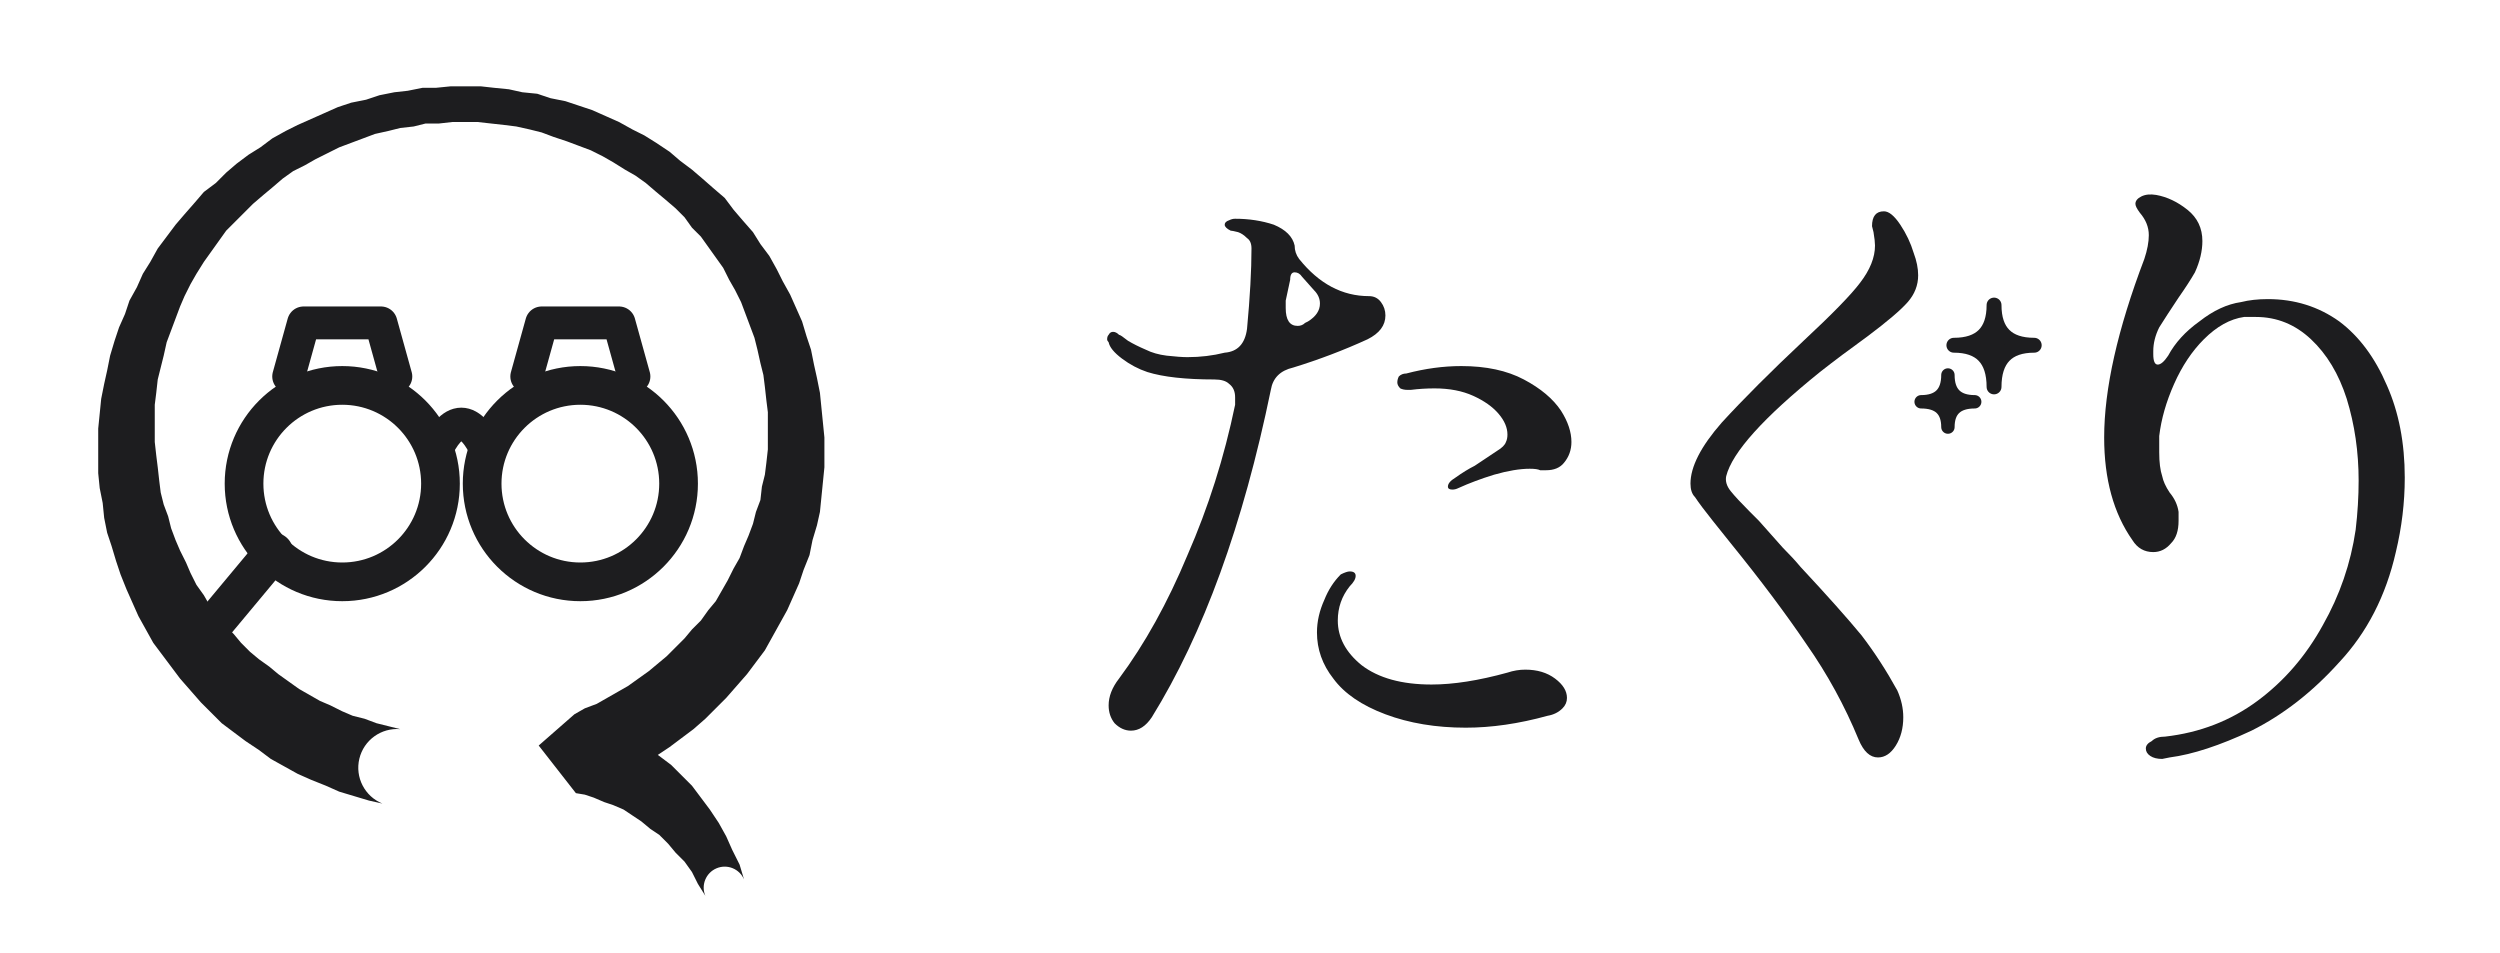
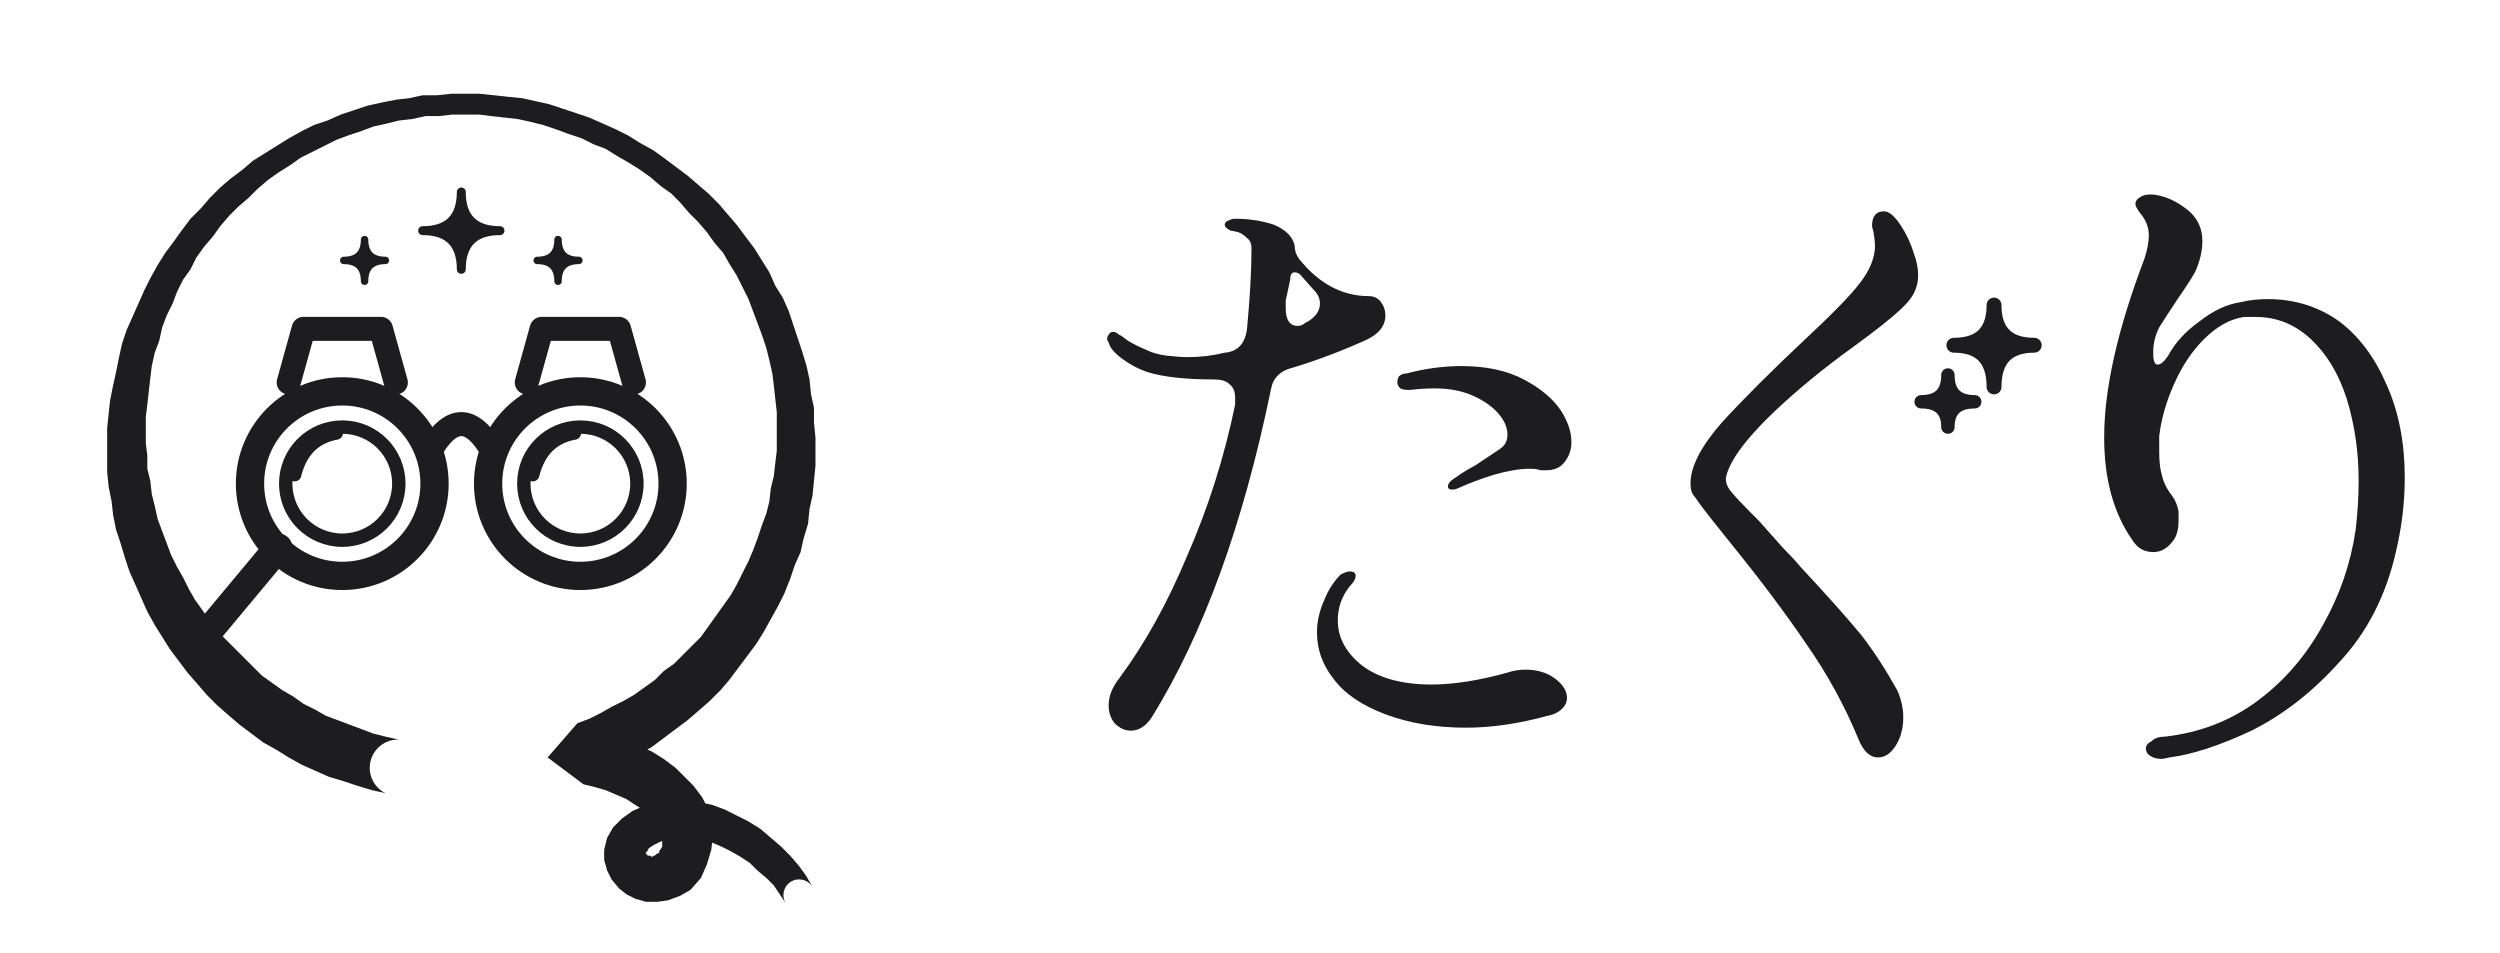
<svg xmlns="http://www.w3.org/2000/svg" viewBox="0 0 168 64" width="168" height="64" role="img" aria-label="たぐり">
  <g>
-     <path d="M26.9 49.0 26.1 48.8 25.3 48.6 24.5 48.3 23.7 48.1 23.0 47.8 22.2 47.4 21.5 47.1 20.8 46.7 20.1 46.3 19.4 45.8 18.7 45.3 18.1 44.8 17.4 44.3 16.8 43.8 16.2 43.2 15.7 42.6 15.1 42.0 14.6 41.3 14.1 40.7 13.7 40.0 13.2 39.3 12.8 38.5 12.5 37.8 12.1 37.0 11.8 36.3 11.5 35.5 11.3 34.7 11.0 33.9 10.8 33.1 10.7 32.3 10.6 31.4 10.5 30.6 10.4 29.7 10.4 28.9 10.4 28.1 10.4 27.2 10.5 26.4 10.6 25.5 10.8 24.7 11.0 23.9 11.2 23.0 11.5 22.2 11.8 21.4 12.1 20.6 12.4 19.9 12.8 19.1 13.2 18.4 13.7 17.6 14.2 16.9 14.7 16.2 15.2 15.5 15.8 14.9 16.4 14.3 17.0 13.7 17.7 13.1 18.3 12.6 19.0 12.0 19.7 11.5 20.5 11.1 21.2 10.7 22.0 10.3 22.8 9.9 23.6 9.6 24.4 9.3 25.2 9.0 26.1 8.8 26.9 8.6 27.8 8.5 28.6 8.3 29.5 8.3 30.4 8.2 31.3 8.2 32.1 8.2 33.0 8.3 33.9 8.4 34.7 8.5 35.6 8.7 36.4 8.9 37.2 9.2 38.1 9.5 38.9 9.8 39.7 10.1 40.5 10.5 41.2 10.9 42.0 11.4 42.7 11.8 43.4 12.3 44.1 12.9 44.7 13.4 45.4 14.0 46.0 14.6 46.5 15.3 47.1 15.9 47.6 16.6 48.1 17.3 48.6 18.0 49.0 18.8 49.4 19.5 49.8 20.3 50.1 21.1 50.4 21.9 50.7 22.7 50.9 23.5 51.1 24.4 51.3 25.2 51.4 26.0 51.5 26.9 51.6 27.7 51.6 28.6 51.6 29.4 51.6 30.2 51.5 31.1 51.4 31.9 51.2 32.7 51.1 33.6 50.8 34.4 50.6 35.2 50.3 36.0 50.0 36.7 49.7 37.5 49.3 38.2 48.9 39.0 48.5 39.7 48.1 40.4 47.6 41.0 47.1 41.7 46.5 42.3 46.0 42.9 45.4 43.5 44.8 44.1 44.2 44.6 43.6 45.1 42.9 45.6 42.2 46.1 41.5 46.5 40.8 46.9 40.1 47.3 39.3 47.6 38.6 48.0 36.2 50.1 38.7 53.3 39.3 53.4 39.9 53.6 40.6 53.9 41.2 54.1 41.9 54.4 42.5 54.8 43.1 55.2 43.7 55.7 44.3 56.1 44.9 56.7 45.4 57.3 46.0 57.9 46.5 58.6 46.9 59.4 47.4 60.2 A1.4 1.4 0 0 1 50.0 59.1 L50.0 59.1 49.7 58.1 49.2 57.1 48.8 56.2 48.3 55.3 47.7 54.4 47.1 53.6 46.5 52.8 45.8 52.1 45.1 51.4 44.3 50.8 43.5 50.2 42.7 49.7 41.9 49.2 41.1 48.8 40.2 48.4 41.2 51.1 40.5 52.7 41.5 52.2 42.4 51.8 43.3 51.3 44.1 50.8 45.0 50.2 45.8 49.6 46.6 49.0 47.4 48.3 48.1 47.6 48.8 46.9 49.5 46.1 50.2 45.3 50.8 44.5 51.4 43.7 51.9 42.8 52.4 41.9 52.9 41.0 53.3 40.1 53.7 39.2 54.0 38.3 54.4 37.3 54.6 36.3 54.9 35.3 55.1 34.4 55.2 33.4 55.3 32.4 55.4 31.4 55.4 30.4 55.4 29.4 55.3 28.4 55.2 27.4 55.1 26.4 54.9 25.4 54.7 24.5 54.5 23.5 54.2 22.6 53.9 21.6 53.5 20.7 53.1 19.8 52.6 18.9 52.2 18.1 51.7 17.2 51.1 16.4 50.6 15.6 49.9 14.8 49.3 14.1 48.7 13.3 48.0 12.7 47.2 12.0 46.5 11.4 45.7 10.8 45.0 10.2 44.1 9.6 43.3 9.1 42.5 8.7 41.6 8.2 40.7 7.8 39.8 7.4 38.9 7.1 38.0 6.8 37.0 6.6 36.1 6.3 35.1 6.2 34.2 6.0 33.2 5.9 32.3 5.8 31.3 5.8 30.3 5.8 29.3 5.9 28.4 5.9 27.4 6.1 26.5 6.2 25.5 6.4 24.6 6.7 23.6 6.9 22.7 7.2 21.8 7.6 20.9 8.0 20.0 8.4 19.2 8.8 18.3 9.3 17.5 9.9 16.7 10.4 15.9 11.0 15.2 11.6 14.5 12.3 13.7 12.9 13.1 13.6 12.4 14.4 11.8 15.1 11.2 15.9 10.6 16.7 10.1 17.6 9.6 18.4 9.2 19.3 8.7 20.2 8.4 21.1 8.0 22.0 7.7 22.9 7.4 23.9 7.2 24.9 7.0 25.8 6.8 26.8 6.7 27.8 6.6 28.8 6.6 29.8 6.6 30.8 6.6 31.8 6.7 32.8 6.9 33.8 7.0 34.8 7.2 35.8 7.5 36.7 7.8 37.7 8.1 38.6 8.5 39.6 8.9 40.5 9.3 41.4 9.8 42.3 10.3 43.2 10.9 44.0 11.5 44.8 12.1 45.6 12.8 46.4 13.5 47.2 14.2 47.9 14.9 48.6 15.7 49.2 16.5 49.8 17.4 50.4 18.2 51.0 19.1 51.5 20.0 52.0 20.9 52.4 21.9 52.8 22.8 53.2 23.8 53.5 24.8 53.8 25.7 54.0 A2.6 2.6 0 0 1 26.9 49.0Z" fill="#1d1d1f" />
-     <circle cx="23" cy="32.5" r="6.6" fill="none" stroke="#1d1d1f" stroke-width="2.6" />
-     <path d="M19.4 25.3 L20.4 21.7 L25.6 21.7 L26.6 25.3" fill="none" stroke="#1d1d1f" stroke-width="2.21" stroke-linecap="round" stroke-linejoin="round" />
-     <circle cx="39" cy="32.5" r="6.6" fill="none" stroke="#1d1d1f" stroke-width="2.6" />
-     <path d="M35.4 25.3 L36.4 21.7 L41.6 21.7 L42.6 25.3" fill="none" stroke="#1d1d1f" stroke-width="2.21" stroke-linecap="round" stroke-linejoin="round" />
-     <path d="M29.2 30.5 Q31 26.5 32.8 30.5" fill="none" stroke="#1d1d1f" stroke-width="2.21" stroke-linecap="round" stroke-linejoin="round" />
-     <path d="M18.4 37.1 L13.4 43.1" fill="none" stroke="#1d1d1f" stroke-width="2.6" stroke-linecap="round" stroke-linejoin="round" />
+     <path d="M26.8 49.7 25.9 49.5 25.1 49.3 24.3 49.0 23.5 48.7 22.7 48.4 21.9 48.1 21.2 47.7 20.4 47.3 19.7 46.8 19.0 46.4 18.3 45.9 17.6 45.4 17.0 44.8 16.4 44.2 15.8 43.6 15.2 43.0 14.6 42.4 14.1 41.7 13.6 41.0 13.1 40.3 12.7 39.6 12.3 38.8 11.9 38.1 11.5 37.3 11.2 36.5 10.9 35.7 10.6 34.9 10.4 34.0 10.2 33.2 10.1 32.3 9.9 31.5 9.9 30.6 9.8 29.8 9.8 28.9 9.8 28.0 9.9 27.2 10.0 26.3 10.1 25.4 10.2 24.6 10.4 23.7 10.7 22.9 10.9 22.0 11.2 21.2 11.6 20.4 11.9 19.6 12.3 18.8 12.8 18.1 13.2 17.3 13.7 16.6 14.3 15.9 14.8 15.2 15.4 14.5 16.0 13.9 16.7 13.3 17.3 12.7 18.0 12.1 18.7 11.6 19.5 11.1 20.2 10.6 21.0 10.2 21.8 9.8 22.6 9.4 23.4 9.1 24.3 8.8 25.1 8.5 26.0 8.3 26.8 8.1 27.7 8.0 28.6 7.8 29.5 7.8 30.4 7.7 31.3 7.7 32.2 7.7 33.0 7.8 33.9 7.9 34.8 8.0 35.7 8.2 36.5 8.4 37.4 8.7 38.2 9.0 39.1 9.3 39.9 9.7 40.7 10.0 41.5 10.5 42.2 10.9 43.0 11.4 43.7 11.9 44.4 12.5 45.1 13.0 45.7 13.6 46.3 14.3 46.9 14.9 47.5 15.6 48.0 16.3 48.6 17.0 49.0 17.7 49.5 18.5 49.9 19.3 50.3 20.1 50.6 20.9 50.9 21.7 51.2 22.5 51.5 23.4 51.7 24.2 51.9 25.1 52.0 25.9 52.1 26.8 52.2 27.7 52.2 28.5 52.2 29.4 52.2 30.3 52.1 31.1 52.0 32.0 51.8 32.8 51.7 33.7 51.5 34.5 51.2 35.3 50.9 36.2 50.6 37.0 50.3 37.7 49.9 38.5 49.5 39.3 49.1 40.0 48.6 40.7 48.1 41.4 47.6 42.1 47.1 42.8 46.5 43.4 45.9 44.0 45.3 44.6 44.6 45.1 44.0 45.7 43.3 46.2 42.6 46.7 41.9 47.1 41.1 47.5 40.4 47.9 39.6 48.3 38.8 48.6 36.8 50.9 39.2 52.7 40.0 52.9 40.7 53.1 41.4 53.4 42.1 53.7 42.7 54.1 43.2 54.4 43.6 54.7 43.9 55.1 44.2 55.4 44.4 55.7 44.5 56.0 44.5 56.3 44.5 56.6 44.5 56.9 44.3 57.2 44.3 57.3 44.1 57.4 44.0 57.5 43.9 57.5 43.8 57.6 43.7 57.5 43.6 57.5 43.6 57.5 43.5 57.5 43.5 57.4 43.5 57.4 43.4 57.4 43.4 57.3 43.5 57.2 43.6 57.0 43.9 56.8 44.3 56.6 44.8 56.4 45.4 56.3 46.0 56.3 46.6 56.3 47.2 56.4 47.8 56.6 48.5 56.9 49.1 57.2 49.8 57.6 50.4 58.0 50.9 58.5 51.5 59.0 52.0 59.5 52.4 60.1 52.8 60.7 A1.0 1.0 0 0 1 54.6 59.6 L54.6 59.6 54.2 58.9 53.7 58.2 53.1 57.5 52.5 56.9 51.8 56.3 51.1 55.7 50.3 55.2 49.5 54.8 48.7 54.4 47.9 54.1 47.0 53.9 46.1 53.7 45.2 53.7 44.3 53.8 43.4 54.1 42.5 54.5 41.8 55.0 41.2 55.6 40.8 56.3 40.6 57.1 40.6 57.8 40.8 58.5 41.1 59.1 41.6 59.7 42.1 60.1 42.7 60.4 43.4 60.6 44.2 60.6 44.9 60.5 45.7 60.2 46.4 59.8 47.1 59.0 47.5 58.1 47.8 57.1 47.9 56.2 47.8 55.3 47.6 54.4 47.2 53.6 46.6 52.8 46.0 52.2 45.4 51.6 44.6 51.0 43.8 50.5 42.9 50.1 42.0 49.7 41.1 49.3 40.1 49.0 40.5 50.4 40.3 52.0 41.2 51.6 42.1 51.2 42.9 50.7 43.8 50.2 44.6 49.6 45.4 49.0 46.2 48.4 46.9 47.8 47.7 47.1 48.4 46.4 49.0 45.7 49.6 44.9 50.2 44.1 50.8 43.3 51.3 42.5 51.8 41.6 52.3 40.7 52.7 39.9 53.1 38.9 53.4 38.0 53.8 37.1 54.0 36.2 54.3 35.2 54.4 34.2 54.6 33.3 54.7 32.3 54.8 31.3 54.8 30.4 54.8 29.4 54.7 28.4 54.7 27.4 54.5 26.5 54.4 25.5 54.2 24.6 53.9 23.6 53.6 22.7 53.3 21.8 53.0 20.9 52.6 20.0 52.1 19.2 51.7 18.3 51.2 17.5 50.7 16.7 50.1 15.9 49.5 15.1 48.9 14.4 48.3 13.7 47.6 13.0 46.9 12.4 46.2 11.8 45.4 11.2 44.6 10.6 43.9 10.1 43.0 9.6 42.2 9.1 41.4 8.7 40.5 8.3 39.6 7.9 38.7 7.6 37.8 7.3 36.9 7.0 36.0 6.8 35.1 6.6 34.1 6.5 33.2 6.4 32.2 6.3 31.3 6.3 30.3 6.3 29.4 6.4 28.4 6.4 27.5 6.6 26.6 6.7 25.6 6.9 24.7 7.1 23.8 7.4 22.9 7.7 22.0 8.1 21.1 8.4 20.3 8.8 19.4 9.3 18.6 9.8 17.8 10.3 17.0 10.8 16.3 11.4 15.5 12.0 14.8 12.6 14.1 13.3 13.5 14.0 12.8 14.7 12.2 15.5 11.7 16.2 11.1 17.0 10.6 17.8 10.1 18.7 9.7 19.5 9.3 20.4 8.9 21.3 8.5 22.2 8.2 23.1 8.0 24.0 7.8 25.0 7.6 25.9 7.4 26.9 7.3 27.8 7.2 28.8 7.2 29.8 7.2 30.8 7.2 31.7 7.3 32.7 7.5 33.7 7.6 34.6 7.8 35.6 8.1 36.5 8.4 37.5 8.7 38.4 9.1 39.3 9.5 40.2 9.9 41.1 10.4 42.0 10.9 42.8 11.4 43.6 12.0 44.4 12.6 45.2 13.3 46.0 13.9 46.7 14.6 47.4 15.4 48.1 16.1 48.7 16.9 49.3 17.7 49.9 18.6 50.4 19.4 50.9 20.3 51.4 21.2 51.8 22.1 52.2 23.1 52.5 24.0 52.8 25.0 53.1 25.9 53.3 A1.9 1.9 0 0 1 26.8 49.7Z" fill="#1d1d1f" />
+     <circle cx="23" cy="32.5" r="6.2" fill="none" stroke="#1d1d1f" stroke-width="1.9" />
+     <path d="M19.4 25.7 L20.4 22.1 L25.6 22.1 L26.6 25.7" fill="none" stroke="#1d1d1f" stroke-width="1.615" stroke-linecap="round" stroke-linejoin="round" />
+     <circle cx="23" cy="32.5" r="3.8" fill="none" stroke="#1d1d1f" stroke-width="0.9" />
+     <path d="M19.8 31.9 Q20.4 29.5 22.6 29.1" fill="none" stroke="#1d1d1f" stroke-width="0.9" stroke-linecap="round" stroke-linejoin="round" />
+     <circle cx="39" cy="32.5" r="6.2" fill="none" stroke="#1d1d1f" stroke-width="1.9" />
+     <path d="M35.4 25.7 L36.4 22.1 L41.6 22.1 L42.6 25.7" fill="none" stroke="#1d1d1f" stroke-width="1.615" stroke-linecap="round" stroke-linejoin="round" />
+     <circle cx="39" cy="32.5" r="3.8" fill="none" stroke="#1d1d1f" stroke-width="0.9" />
+     <path d="M35.8 31.9 Q36.4 29.5 38.6 29.1" fill="none" stroke="#1d1d1f" stroke-width="0.9" stroke-linecap="round" stroke-linejoin="round" />
+     <path d="M28.8 30.5 Q31 26.5 33.2 30.5" fill="none" stroke="#1d1d1f" stroke-width="1.615" stroke-linecap="round" stroke-linejoin="round" />
+     <path d="M18.7 36.8 L13.7 42.8" fill="none" stroke="#1d1d1f" stroke-width="1.9" stroke-linecap="round" stroke-linejoin="round" />
+     <path d="M31.0 12.9 Q31.0 15.5 33.6 15.5 Q31.0 15.5 31.0 18.1 Q31.0 15.5 28.4 15.5 Q31.0 15.5 31.0 12.9Z" fill="#1d1d1f" stroke="#1d1d1f" stroke-width="0.6" stroke-linejoin="round" />
+     <path d="M24.5 16.1 Q24.5 17.5 25.9 17.5 Q24.5 17.5 24.5 18.9 Q24.5 17.5 23.1 17.5 Q24.5 17.5 24.5 16.1Z" fill="#1d1d1f" stroke="#1d1d1f" stroke-width="0.5" stroke-linejoin="round" />
+     <path d="M37.5 16.1 Q37.5 17.5 38.9 17.5 Q37.5 17.5 37.5 18.9 Q37.5 17.5 36.1 17.5 Q37.5 17.5 37.5 16.1Z" fill="#1d1d1f" stroke="#1d1d1f" stroke-width="0.5" stroke-linejoin="round" />
  </g>
  <path d="M74.4 22.8Q74.4 22.6 74.5 22.5Q74.6 22.3 74.8 22.3Q75 22.3 75.2 22.5Q75.3 22.5 75.8 22.9Q76.3 23.2 77 23.5Q77.6 23.8 78.4 23.9Q79.3 24 79.8 24Q81.1 24 82.3 23.7Q83.6 23.6 83.8 22.1Q84.1 18.9 84.1 16.7Q84.1 16.2 83.8 16Q83.5 15.7 83.2 15.6Q82.8 15.5 82.7 15.5Q82.3 15.3 82.3 15.1Q82.3 14.9 82.6 14.8Q82.8 14.7 83 14.7Q84.4 14.7 85.6 15.1Q86.8 15.6 87 16.5Q87 17 87.3 17.4Q89.3 19.9 92 19.9Q92.5 19.9 92.8 20.3Q93.1 20.7 93.1 21.2Q93.1 21.7 92.8 22.1Q92.5 22.5 91.9 22.8Q89.5 23.9 86.9 24.7Q85.6 25 85.4 26.2Q82.6 39.8 77.4 48.2Q76.8 49.1 76 49.1Q75.4 49.1 74.9 48.6Q74.5 48.1 74.5 47.4Q74.5 46.5 75.2 45.6Q77.8 42.1 79.8 37.3Q81.9 32.5 83 27.2Q83 27 83 26.7Q83 26.1 82.6 25.8Q82.3 25.5 81.6 25.5Q78.7 25.5 77.1 25Q76.2 24.7 75.4 24.1Q74.6 23.5 74.5 23Q74.4 22.9 74.4 22.8ZM86.4 20.2Q86.4 20.4 86.4 20.7Q86.4 21.3 86.6 21.6Q86.8 21.9 87.2 21.9Q87.5 21.9 87.7 21.7L87.9 21.6Q88.7 21.1 88.7 20.4Q88.7 19.9 88.3 19.5L87.5 18.6Q87.3 18.3 87 18.3Q86.7 18.3 86.7 18.8ZM98.2 24.6Q100.7 24.6 102.4 25.5Q104.1 26.4 104.9 27.6Q105.6 28.7 105.6 29.7Q105.6 30.5 105.1 31.1Q104.7 31.6 103.9 31.6Q103.6 31.6 103.5 31.6Q103.3 31.5 102.8 31.5Q101.8 31.5 100.4 31.9Q99.1 32.3 98 32.8Q97.8 32.9 97.6 32.9Q97.3 32.9 97.3 32.7Q97.3 32.4 97.8 32.1Q98.5 31.6 99.1 31.3Q100 30.7 100.6 30.3Q101.1 30 101.2 29.7Q101.3 29.5 101.3 29.2Q101.3 28.5 100.7 27.8Q100.1 27.1 99 26.6Q97.9 26.1 96.4 26.1Q95.6 26.1 94.8 26.2H94.6Q94.3 26.2 94.1 26.1Q93.9 25.9 93.9 25.7Q93.9 25.5 94 25.3Q94.2 25.1 94.5 25.1Q96.4 24.6 98.2 24.6ZM88.5 42.5Q88.5 41.4 89 40.3Q89.4 39.3 90.1 38.6Q90.5 38.4 90.7 38.4Q91.1 38.4 91.1 38.7Q91.1 39 90.7 39.4Q89.9 40.4 89.9 41.7Q89.9 43.4 91.5 44.7Q93.2 46 96.2 46Q98.4 46 101.3 45.2Q101.9 45 102.5 45Q103.7 45 104.5 45.6Q105.3 46.2 105.3 46.9Q105.3 47.3 105 47.6Q104.6 48 104 48.1Q101.1 48.9 98.5 48.9Q95.5 48.9 93.1 48Q90.7 47.1 89.6 45.6Q88.5 44.2 88.5 42.5Z" fill="#1d1d1f" />
  <path d="M116.3 36.5Q115.9 36 115.1 35Q114.3 34 113.9 33.4Q113.6 33.1 113.6 32.5Q113.6 30.8 115.7 28.4Q117.9 26 121.2 22.9Q124.1 20.2 125 19Q126 17.7 126 16.5Q126 16.2 125.9 15.6L125.8 15.2Q125.8 14.2 126.6 14.2Q127.1 14.2 127.7 15.1Q128.3 16 128.6 17Q128.9 17.8 128.9 18.5Q128.9 19.5 128.2 20.3Q127.5 21.1 125.5 22.6Q123.7 23.9 122.3 25Q116.6 29.6 116 32Q115.9 32.5 116.3 33Q116.7 33.5 117.6 34.4L118.2 35Q119.1 36 119.8 36.8Q120.5 37.5 121 38.1Q123.7 41 125.1 42.7Q126.4 44.4 127.5 46.4Q127.9 47.3 127.9 48.2Q127.9 49.3 127.4 50.1Q126.9 50.9 126.2 50.9Q125.4 50.9 124.9 49.7Q123.5 46.3 121.4 43.3Q119.3 40.2 116.3 36.5Z" fill="#1d1d1f" />
  <path d="M134.0 20.5 Q134.0 23.2 136.7 23.2 Q134.0 23.2 134.0 26.0 Q134.0 23.2 131.3 23.2 Q134.0 23.2 134.0 20.5Z" fill="#1d1d1f" stroke="#1d1d1f" stroke-width="1.0" stroke-linejoin="round" />
  <path d="M130.9 25.2 Q130.9 27.0 132.7 27.0 Q130.9 27.0 130.9 28.7 Q130.9 27.0 129.1 27.0 Q130.9 27.0 130.9 25.2Z" fill="#1d1d1f" stroke="#1d1d1f" stroke-width="0.9" stroke-linejoin="round" />
  <path d="M141.4 29.4Q141.4 24.5 144.1 17.4Q144.4 16.5 144.4 15.8Q144.4 15 143.8 14.3Q143.5 13.9 143.5 13.7Q143.5 13.4 143.9 13.2Q144.3 13 144.9 13.1Q146 13.3 147 14.1Q148 14.9 148 16.2Q148 17.2 147.5 18.3Q147.1 19 146.4 20Q145.6 21.2 145.1 22Q144.7 22.8 144.7 23.6V23.8Q144.7 24.5 145 24.5Q145.3 24.5 145.7 23.9Q146.4 22.6 147.8 21.6Q149.2 20.5 150.6 20.3Q151.4 20.1 152.4 20.1Q155.1 20.1 157.2 21.6Q159.2 23.1 160.4 25.9Q161.6 28.6 161.6 32.1Q161.6 34.6 161 37.1Q160 41.5 157.2 44.5Q154.5 47.5 151.3 49.1Q148.1 50.6 145.8 50.9L145.3 51Q144.8 51 144.5 50.8Q144.2 50.6 144.2 50.3Q144.2 50 144.6 49.8Q144.9 49.5 145.5 49.5Q149 49.1 151.7 47.1Q154.4 45.1 156.1 42Q157.8 39 158.3 35.6Q158.5 33.9 158.5 32.3Q158.5 29.4 157.7 26.8Q156.9 24.3 155.3 22.8Q153.7 21.3 151.6 21.3Q151.1 21.3 150.8 21.3Q149.4 21.5 148.1 22.8Q146.9 24 146.1 25.8Q145.3 27.6 145.1 29.3Q145.1 29.7 145.1 30.4Q145.1 31.4 145.3 32Q145.4 32.5 145.8 33.1Q146.3 33.7 146.4 34.4Q146.4 34.6 146.4 35Q146.4 36 145.9 36.5Q145.4 37.1 144.7 37.1Q143.8 37.1 143.3 36.3Q141.4 33.6 141.4 29.4Z" fill="#1d1d1f" />
</svg>
